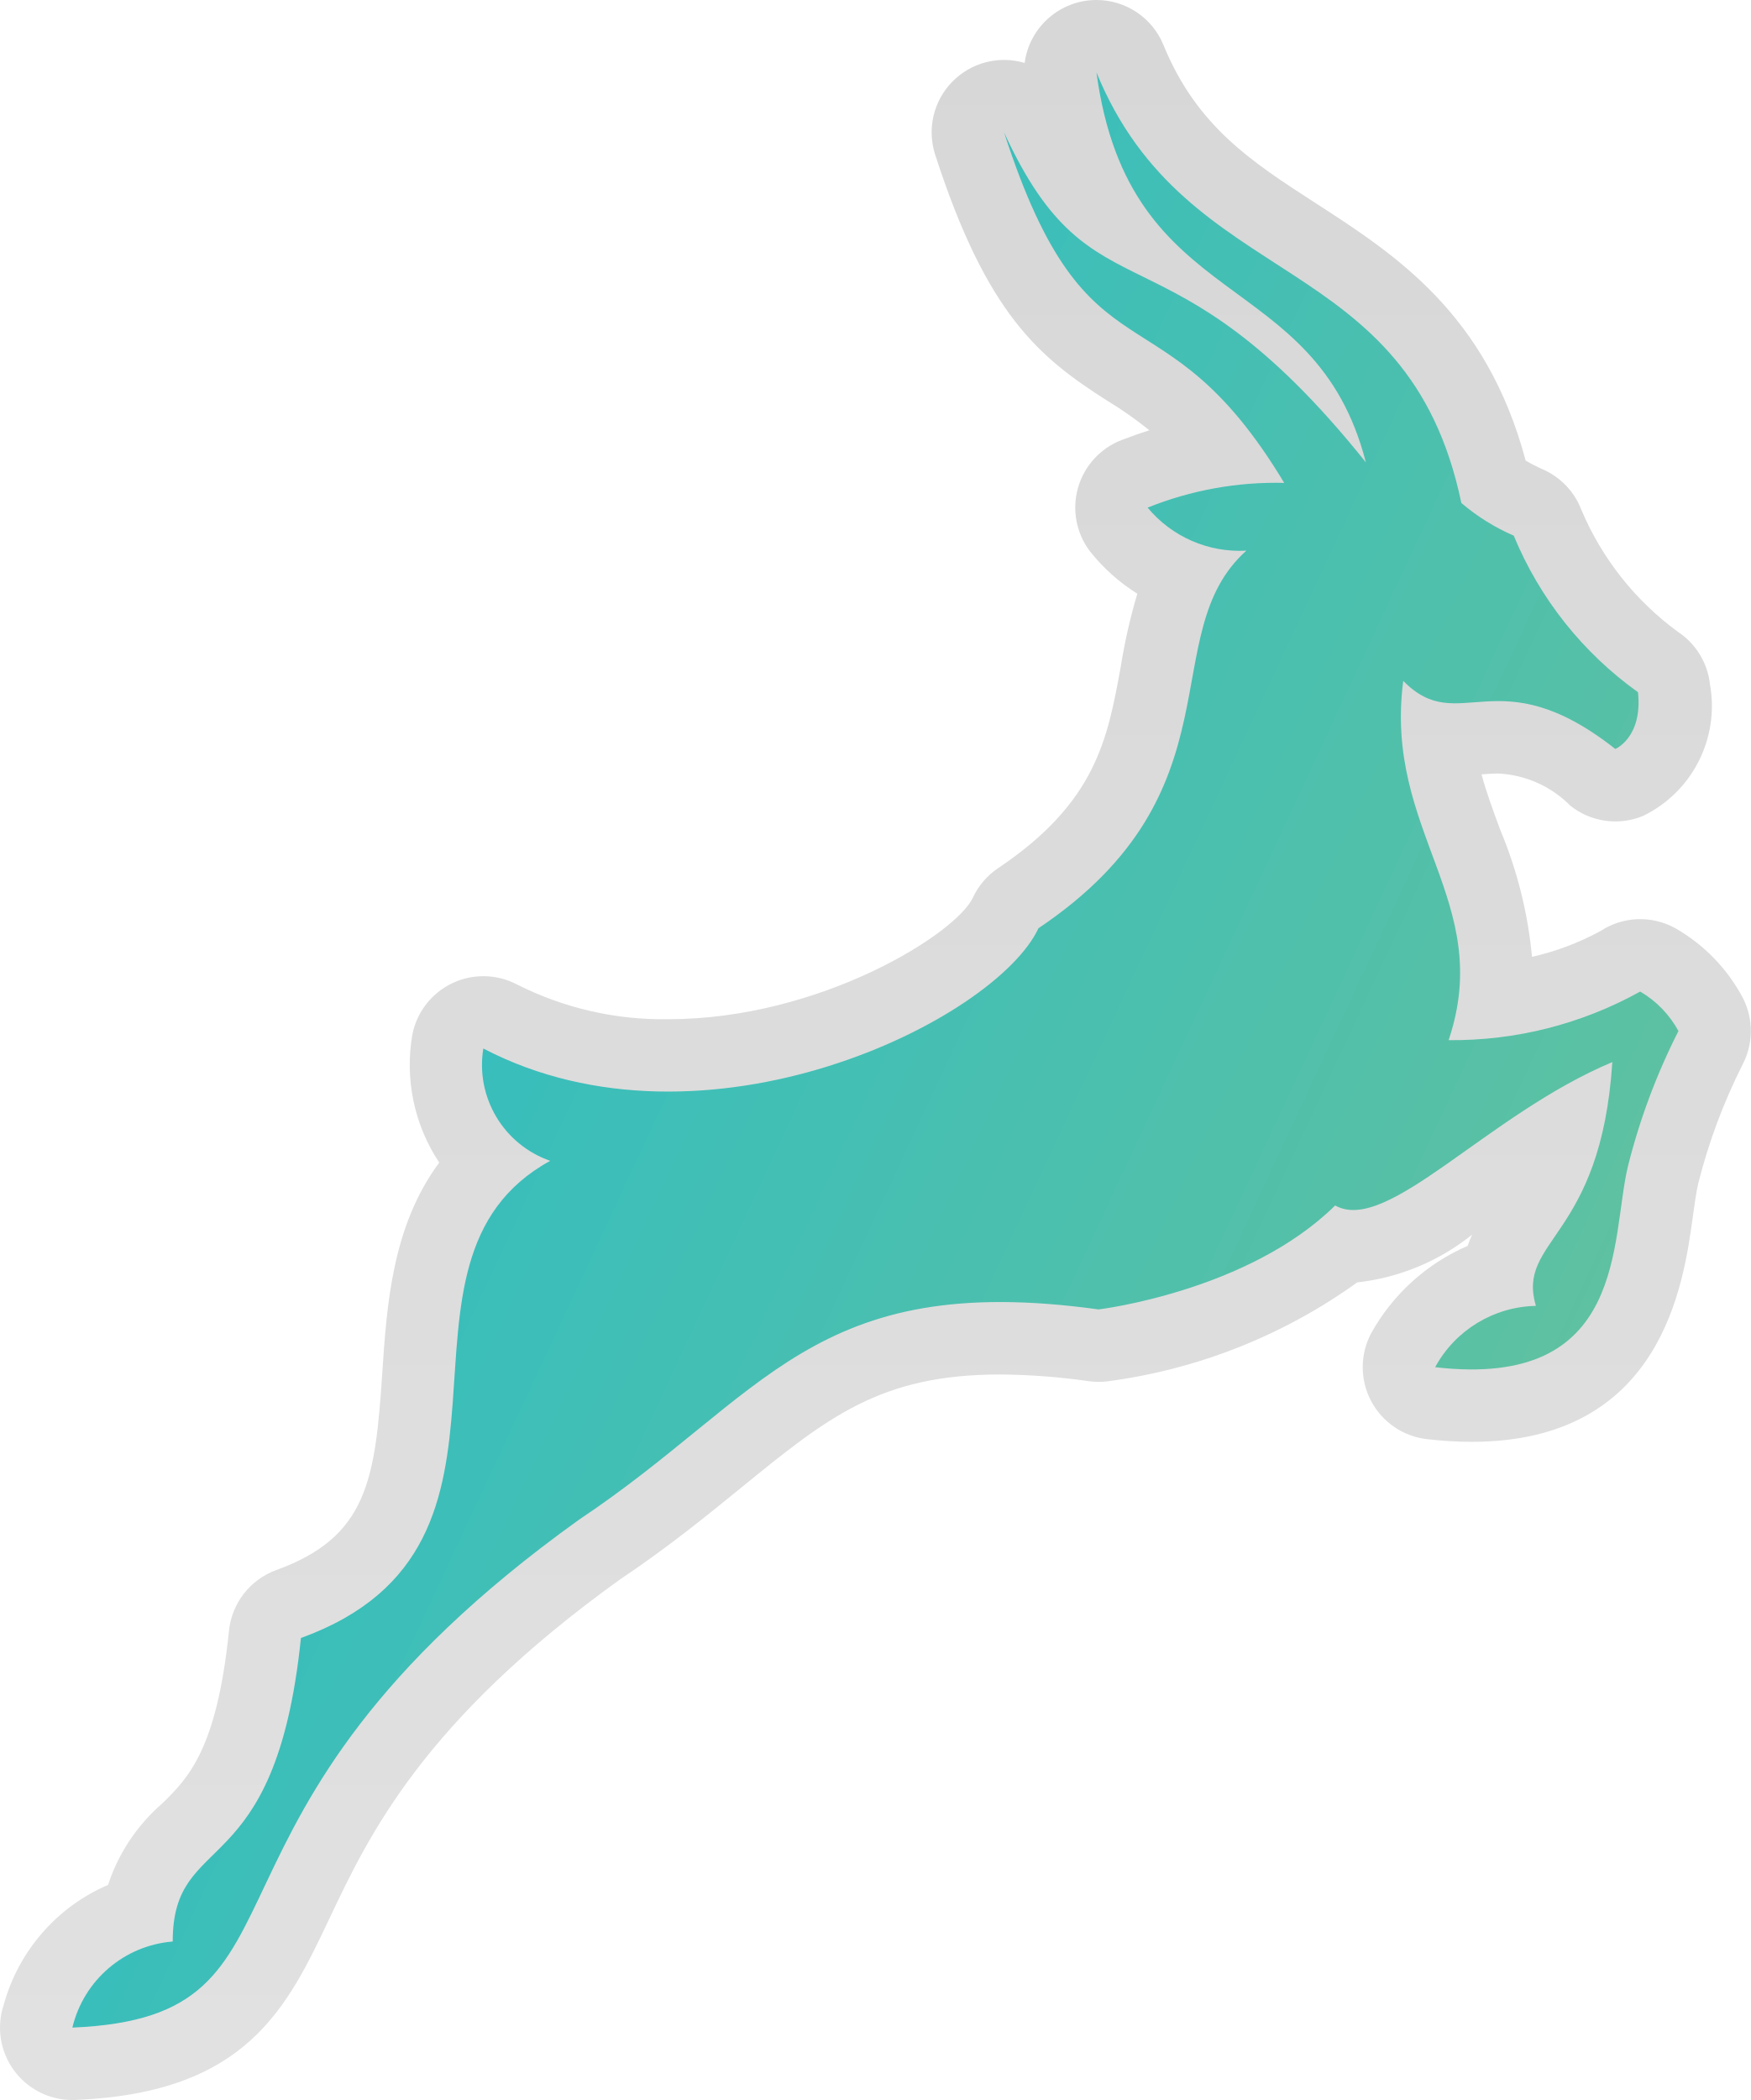
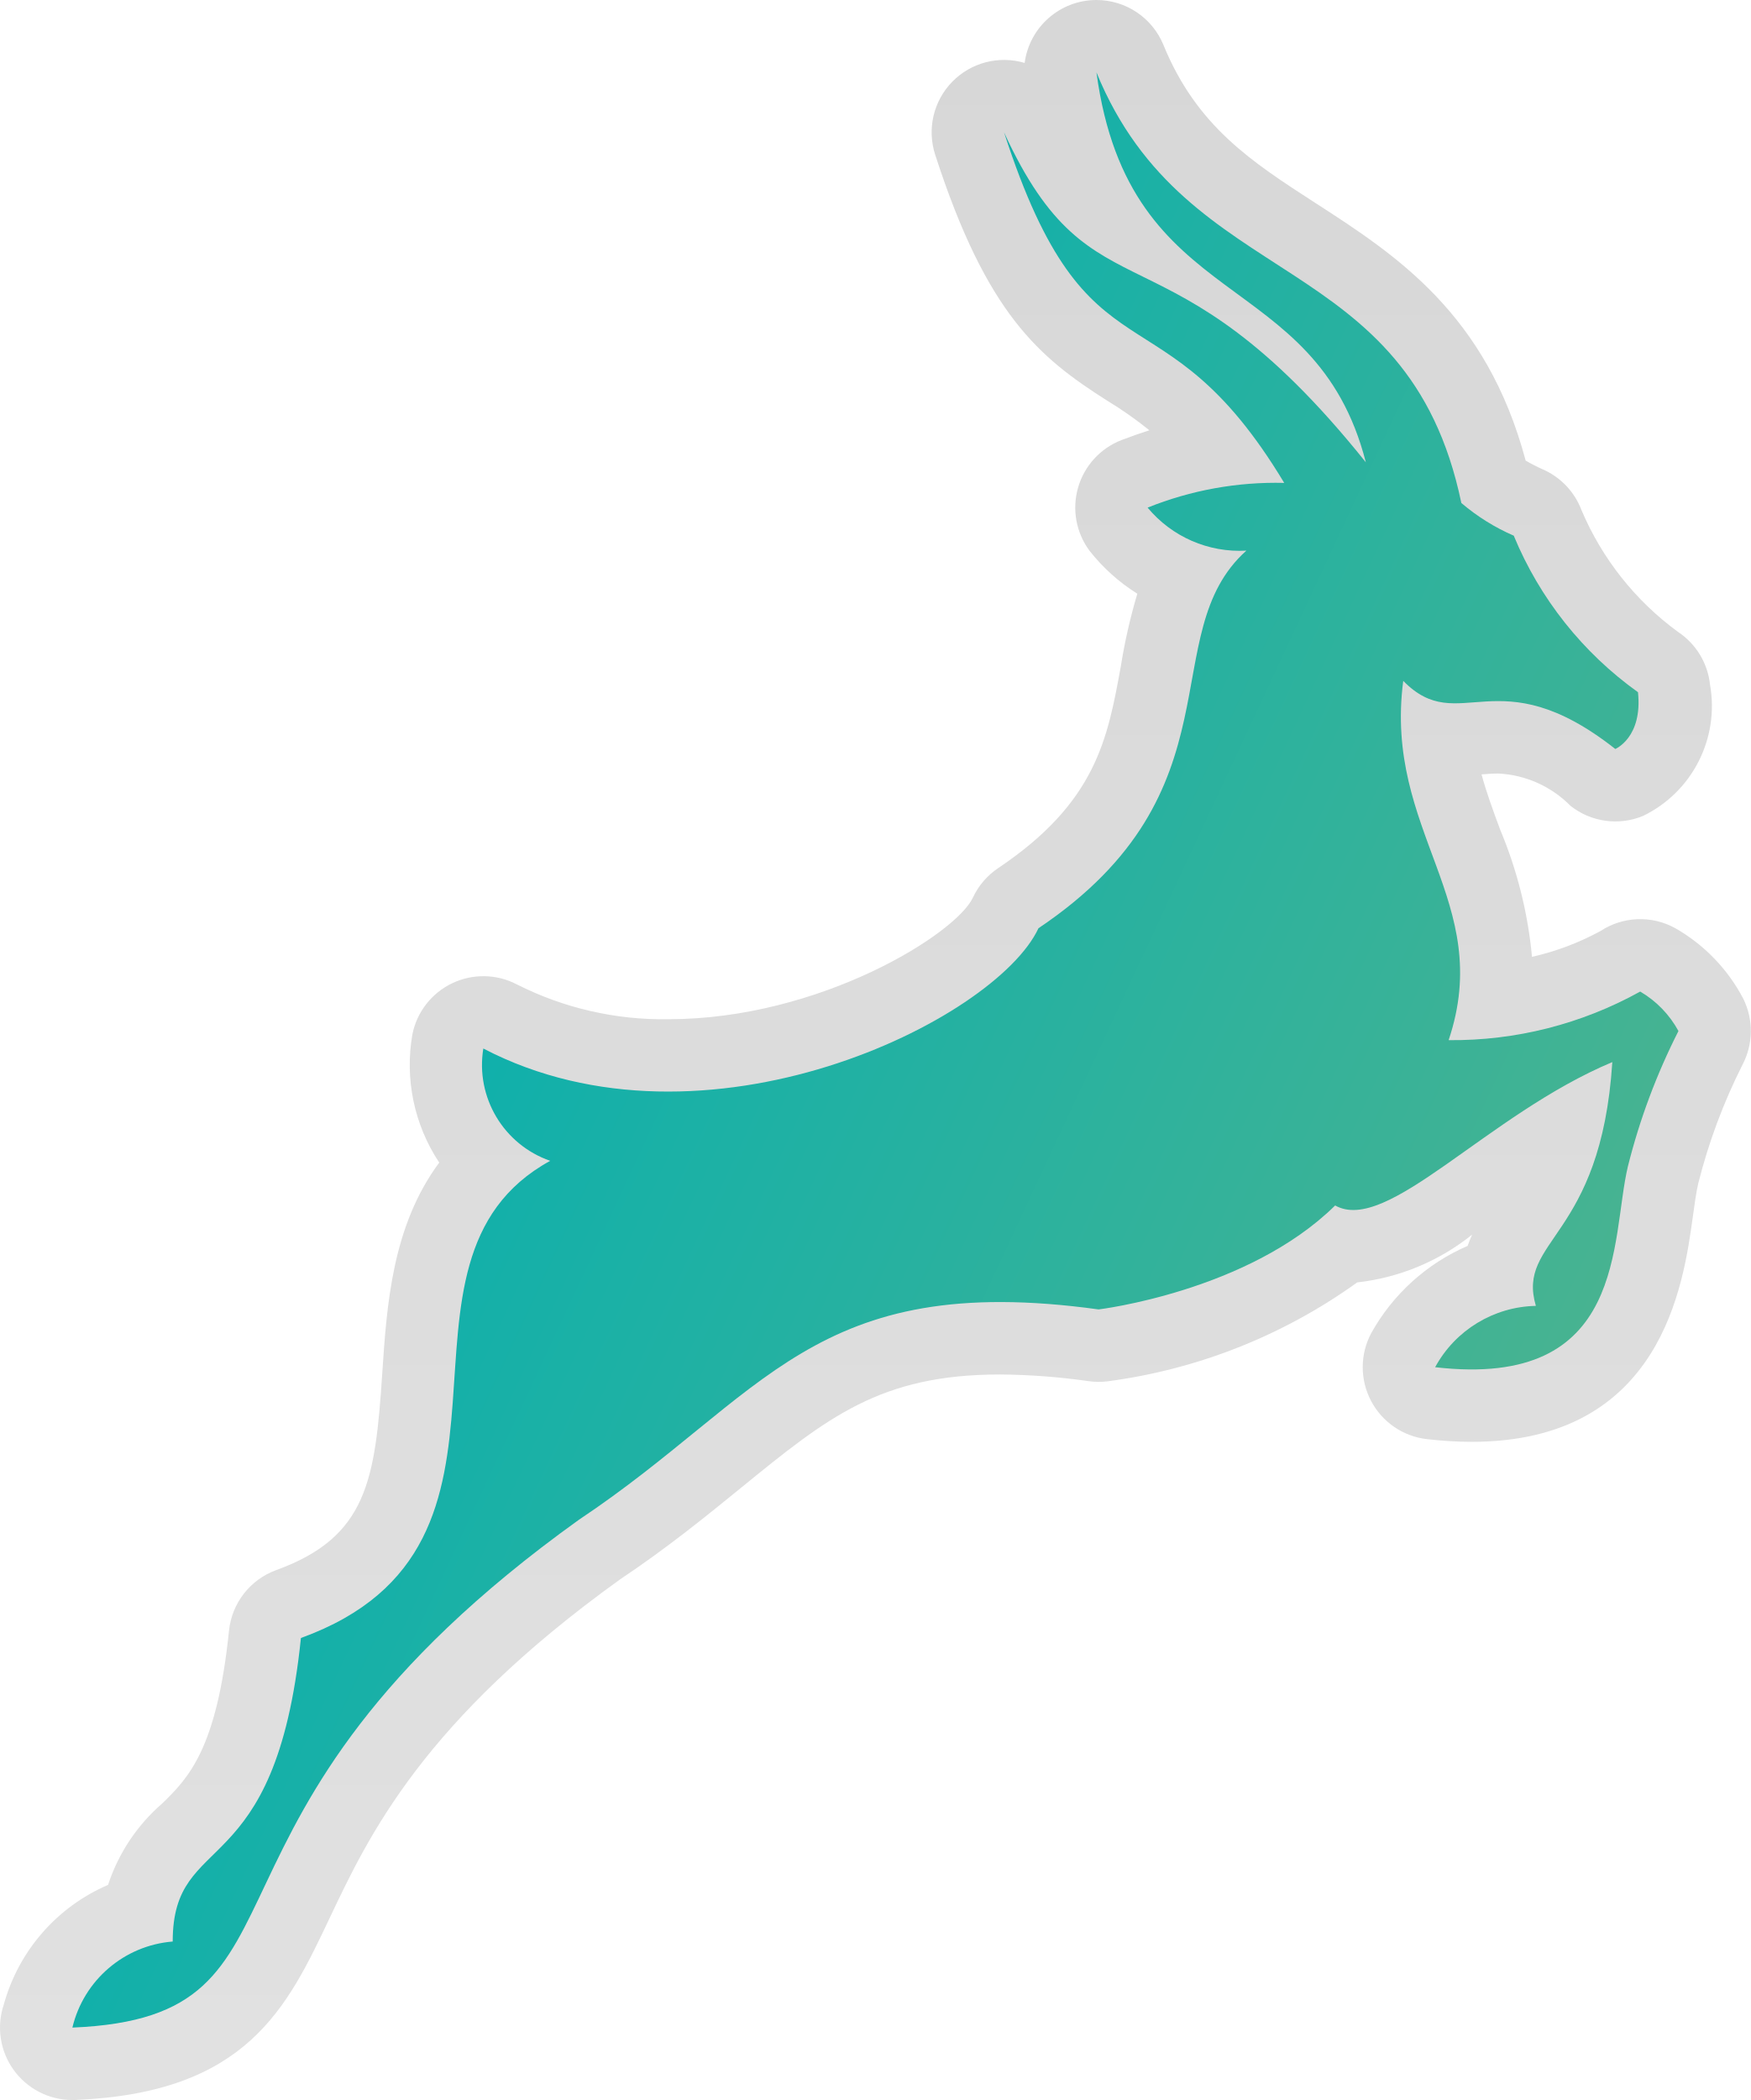
<svg xmlns="http://www.w3.org/2000/svg" viewBox="0 0 48.367 58">
  <defs>
    <linearGradient id="a" x1="24.183" y1="58" x2="24.183" gradientUnits="userSpaceOnUse">
      <stop offset="0" stop-color="#e1e1e1" />
      <stop offset="1" stop-color="#d7d7d7" />
    </linearGradient>
    <linearGradient id="b" x1="41.8" y1="40.964" x2="13.836" y2="27.924" gradientUnits="userSpaceOnUse">
-       <stop offset="0" stop-color="#5ec1a1" />
-       <stop offset="1" stop-color="#38bebc" />
+       <stop offset="0" stop-color="#47B391" />
+       <stop offset="1" stop-color="#10B0AB" />
    </linearGradient>
  </defs>
  <path d="M30.29,0a2.002,2.002,0,0,0-1.984,1.738,2,2,0,0,0-2.472,2.533c1.428,4.413,2.873,5.601,4.757,6.798a10.582,10.582,0,0,1,1.161.815q-.378.119-.774.272a2,2,0,0,0-.877,3.059A5.18,5.18,0,0,0,31.419,16.398a15.755,15.755,0,0,0-.455,1.999c-.367,2.019-.683,3.763-3.39,5.58a2,2,0,0,0-.699.817c-.464.996-4.222,3.356-8.416,3.356a8.946,8.946,0,0,1-4.181-.962,2,2,0,0,0-2.885,1.377,4.882,4.882,0,0,0,.741,3.545c-1.305,1.757-1.45,3.953-1.574,5.82-.195,2.944-.414,4.523-2.926,5.433a2,2,0,0,0-1.308,1.676c-.338,3.293-1.136,4.076-1.84,4.767a5.057,5.057,0,0,0-1.501,2.253A5.059,5.059,0,0,0,.106,55.359a2,2,0,0,0,1.894,2.642q.041,0,.083-.002c4.735-.195,5.845-2.538,7.021-5.019,1.09-2.3,2.583-5.449,8.029-9.361,1.309-.875,2.382-1.749,3.329-2.52,2.402-1.956,3.852-3.137,7.165-3.137a18.122,18.122,0,0,1,2.45.185,2,2,0,0,0,.512.005,15.222,15.222,0,0,0,6.904-2.733,6.163,6.163,0,0,0,3.174-1.319c-.044.1-.086.203-.123.31A5.584,5.584,0,0,0,37.879,36.823,2,2,0,0,0,39.416,39.747a10.852,10.852,0,0,0,1.24.075c5.253,0,5.851-4.348,6.107-6.205.05-.361.097-.702.153-.937a15.909,15.909,0,0,1,1.219-3.269,2.006,2.006,0,0,0,.022-1.831,4.814,4.814,0,0,0-1.885-1.949,2,2,0,0,0-2.056.082h0a7.324,7.324,0,0,1-1.894.714,11.933,11.933,0,0,0-.88-3.514c-.194-.526-.378-1.022-.514-1.525.147-.012.301-.024.466-.024a3.005,3.005,0,0,1,1.993.894,2,2,0,0,0,2.001.278A3.374,3.374,0,0,0,47.24,18.91a2,2,0,0,0-.885-1.458A8.056,8.056,0,0,1,43.688,14.086a2,2,0,0,0-1.082-1.129,4.712,4.712,0,0,1-.459-.236C41.061,8.657,38.558,7.04,36.335,5.604c-1.757-1.135-3.275-2.115-4.194-4.361A2.001,2.001,0,0,0,30.29,0Z" fill="url(#a)" />
  <path d="M45.311,27.386a10.689,10.689,0,0,1-5.292,1.342c1.287-3.834-1.799-5.748-1.254-9.923,1.551,1.584,2.591-.693,5.858,1.881,0,0,.759-.314.627-1.568a10.004,10.004,0,0,1-3.432-4.323,5.772,5.772,0,0,1-1.448-.903C38.895,6.81,32.797,8.125,30.29,2c.906,6.721,6.039,5.304,7.442,10.769C32.186,5.847,30.224,9.074,27.737,3.655c2.344,7.242,4.327,4.013,7.74,9.682a9.49,9.49,0,0,0-3.774.683,3.301,3.301,0,0,0,2.728,1.188c-2.574,2.31-.088,6.634-5.743,10.429-1.188,2.552-9.219,6.513-15.336,3.322a2.805,2.805,0,0,0,1.848,3.102c-5.105,2.794.22,10.605-6.887,13.179-.704,6.865-3.542,5.259-3.542,8.383A3.107,3.107,0,0,0,2,56c7.195-.297,2.442-5.743,13.993-14.026,5.149-3.432,6.469-6.898,14.356-5.809,0,0,4.125-.495,6.535-2.871,1.436.809,4.191-2.508,7.657-3.96-.314,4.885-2.657,4.885-2.112,6.733a3.243,3.243,0,0,0-2.783,1.694c5.325.616,4.841-3.52,5.325-5.545a17.777,17.777,0,0,1,1.397-3.74A2.827,2.827,0,0,0,45.311,27.386Z" fill="url(#b)" />
</svg>
